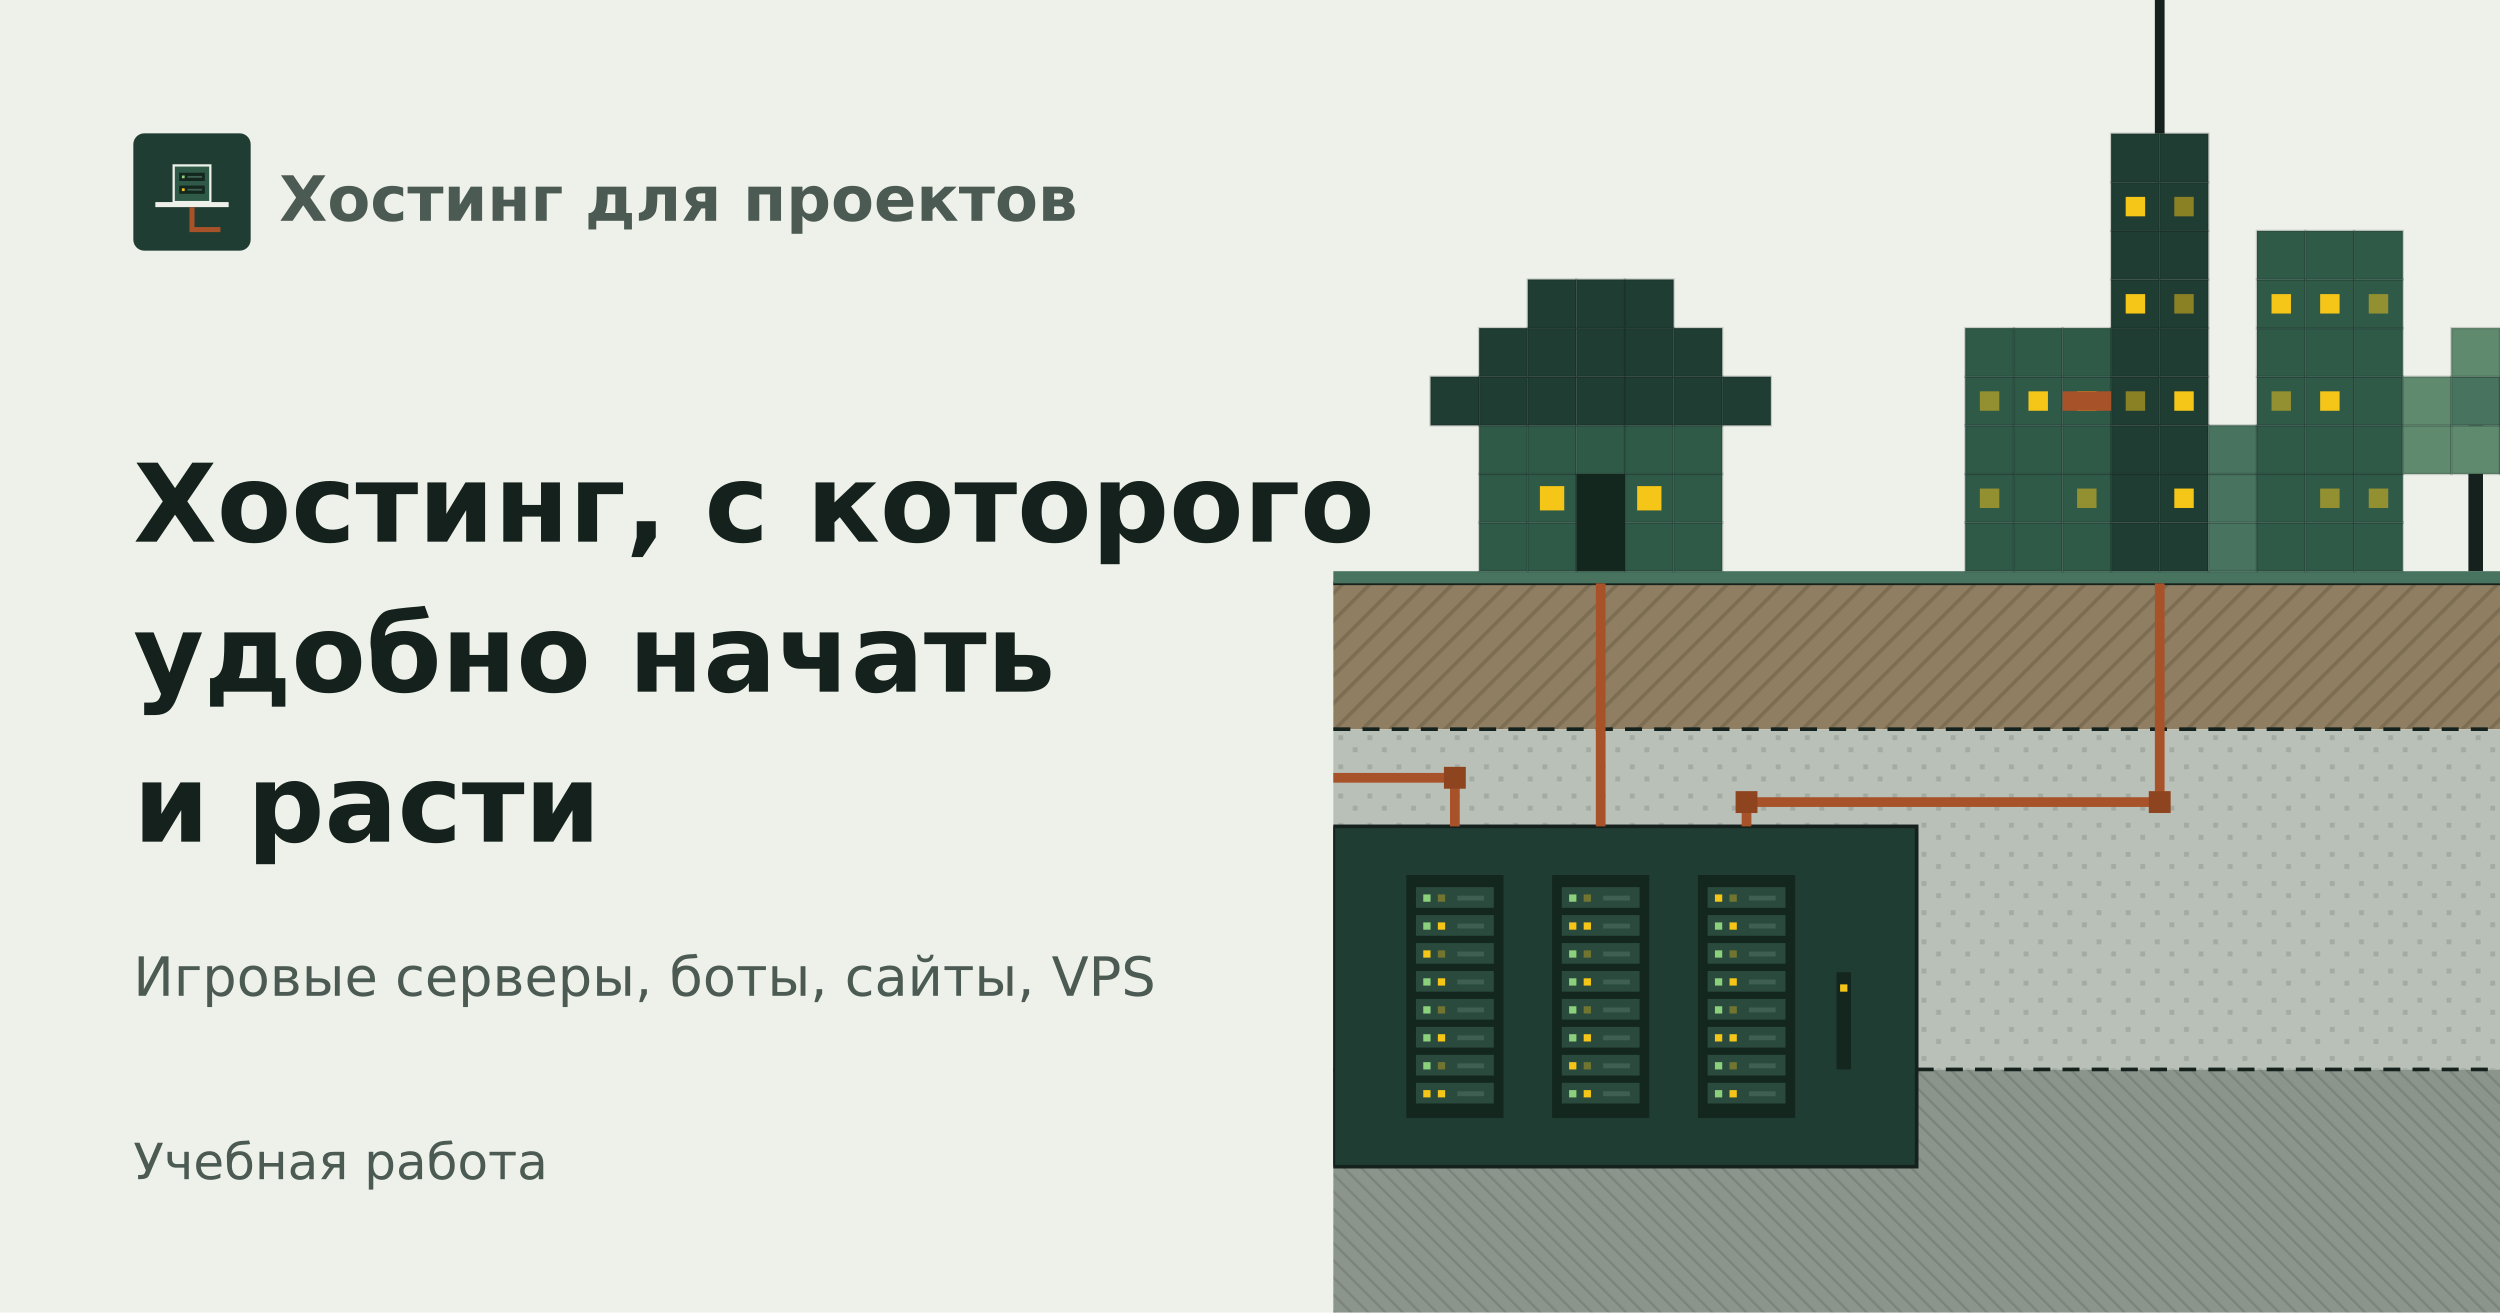
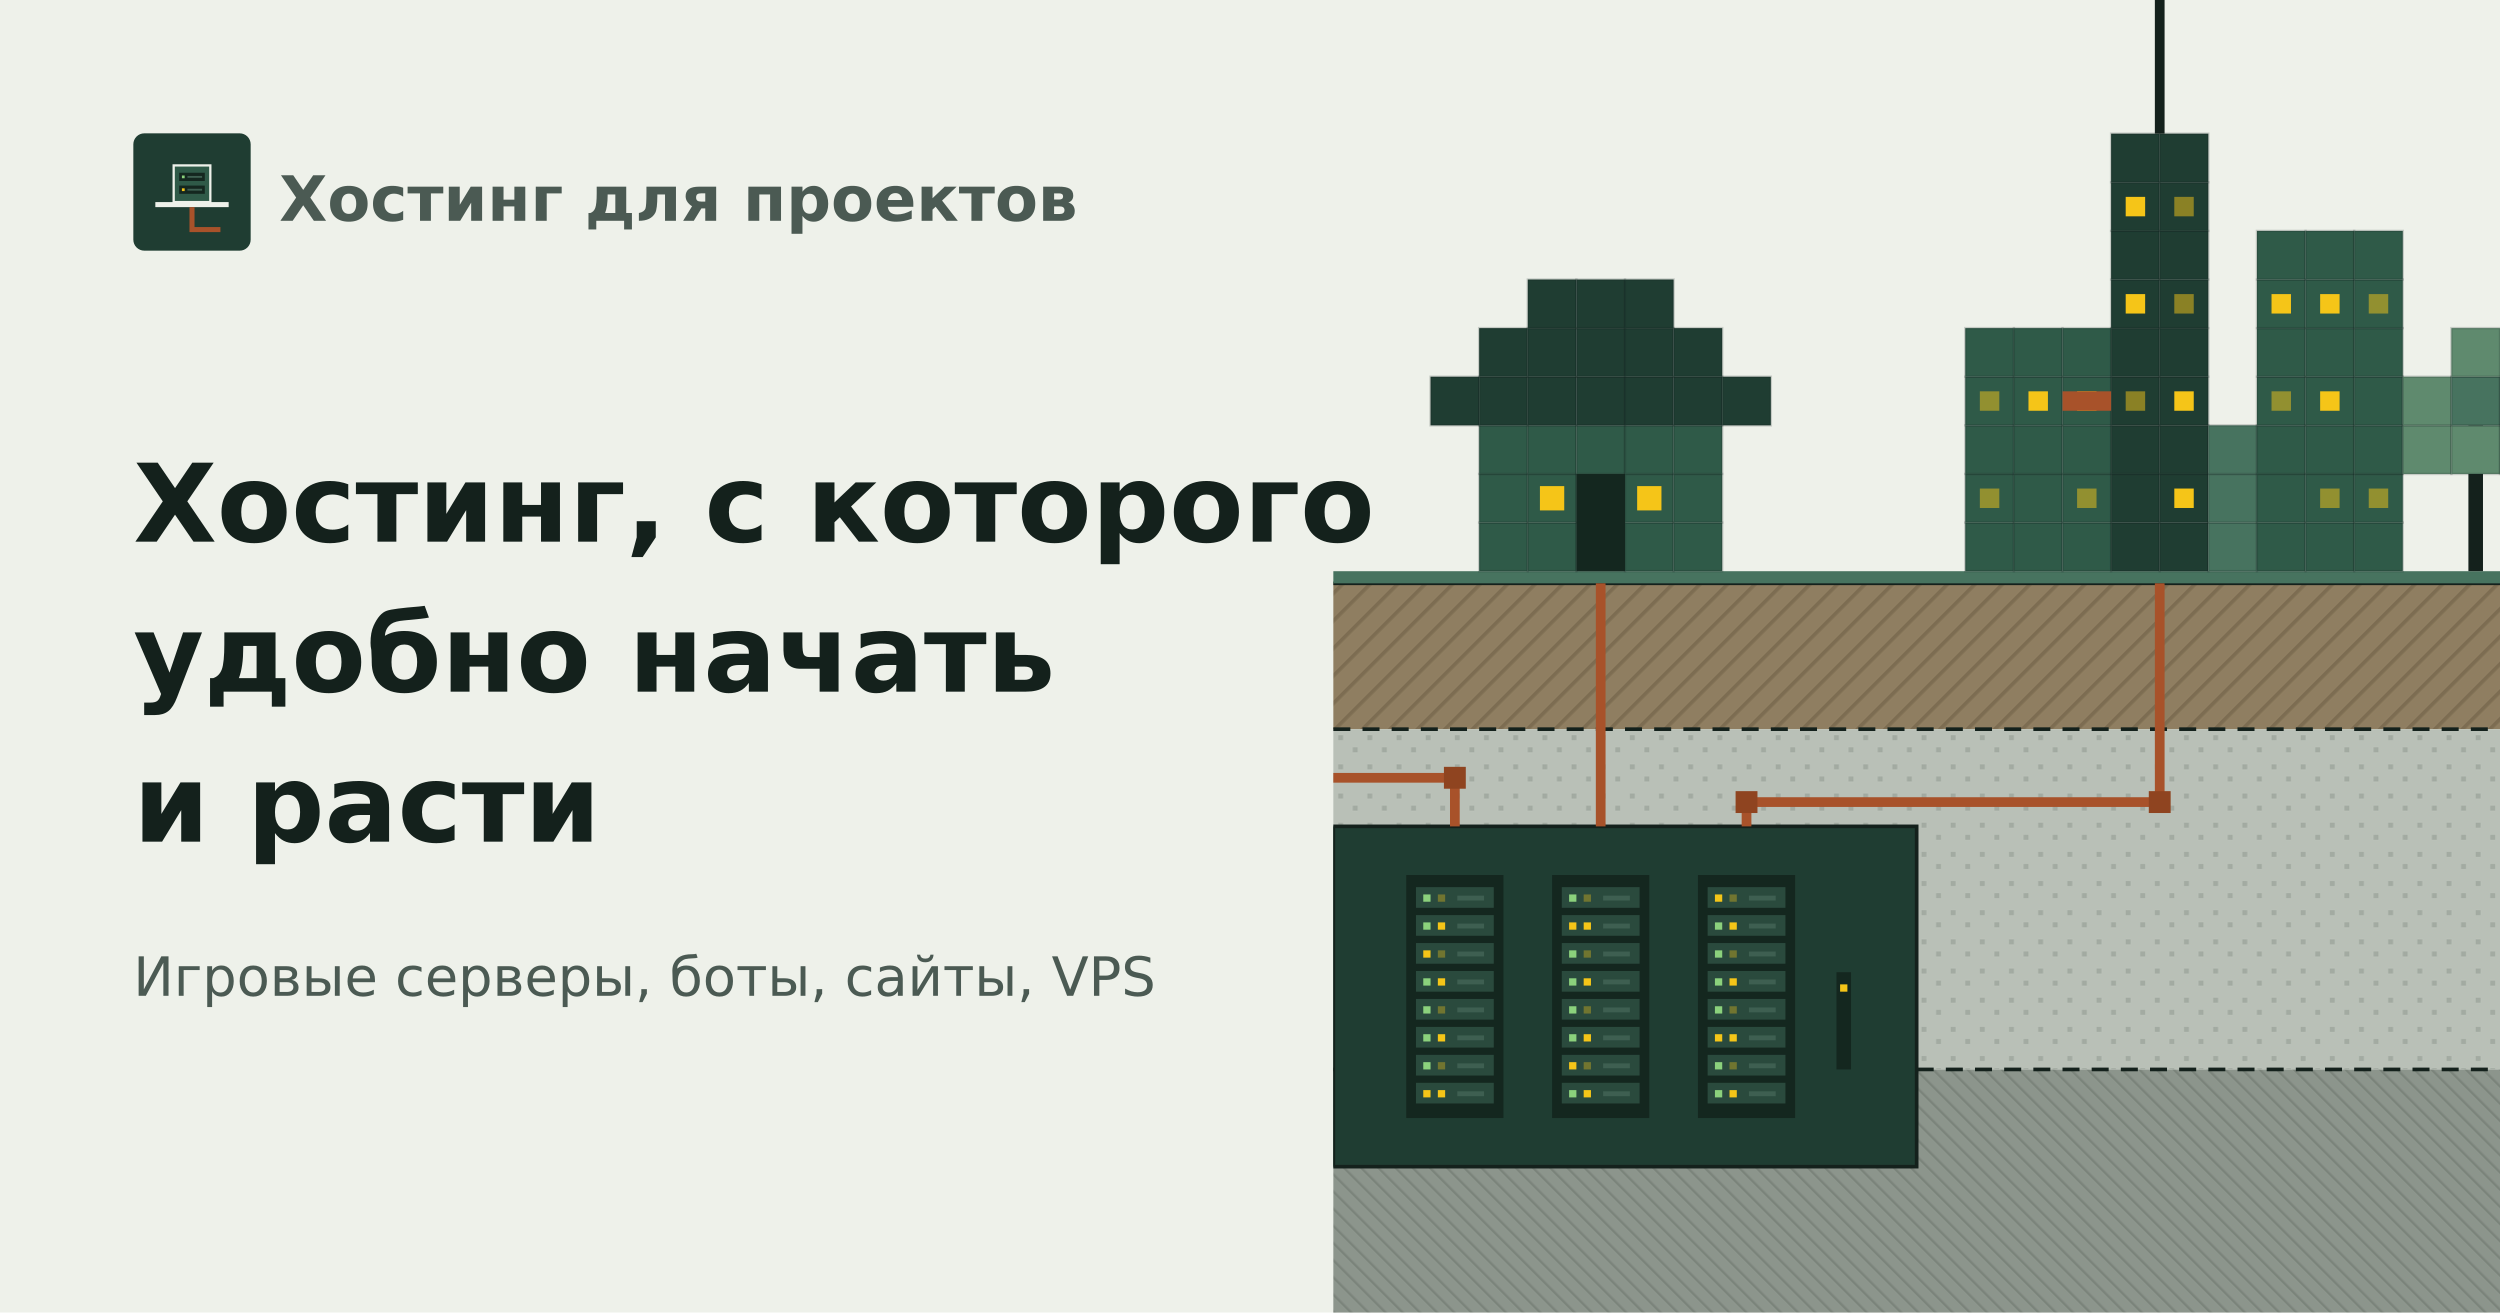
<svg xmlns="http://www.w3.org/2000/svg" width="1200" height="630" viewBox="0 0 1200 630">
  <rect x="0" y="0" width="1200" height="630" rx="0" fill="#EEF1EA" />
  <svg x="640" y="0" width="560" height="630" viewBox="600 0 960 1080" preserveAspectRatio="xMidYMid slice">
    <defs>
      <pattern id="hSoil" width="16" height="16" patternUnits="userSpaceOnUse" patternTransform="rotate(45)">
        <rect width="16" height="16" fill="#8F7E61" />
        <rect width="3" height="16" fill="#7D6D52" />
      </pattern>
      <pattern id="hStone" width="24" height="24" patternUnits="userSpaceOnUse">
        <rect width="24" height="24" fill="#B9C0B7" />
        <rect x="4" y="5" width="4" height="4" fill="#A3ABA2" />
        <rect x="16" y="15" width="4" height="4" fill="#A3ABA2" />
      </pattern>
      <pattern id="hDeep" width="20" height="20" patternUnits="userSpaceOnUse" patternTransform="rotate(-45)">
        <rect width="20" height="20" fill="#8C958C" />
        <rect width="2" height="20" fill="#7C857C" />
        <rect x="10" width="2" height="20" fill="#7C857C" />
      </pattern>
    </defs>
    <rect x="0" y="0" width="1600" height="1120" rx="0" fill="#EEF1EA" />
    <rect x="0" y="480" width="1600" height="120" rx="0" fill="url(#hSoil)" />
    <rect x="0" y="600" width="1600" height="280" rx="0" fill="url(#hStone)" />
    <rect x="0" y="880" width="1600" height="240" rx="0" fill="url(#hDeep)" />
    <g stroke="#14211C" stroke-width="3">
      <line x1="0" x2="1600" y1="480" y2="480" />
      <line x1="0" x2="1600" y1="600" y2="600" stroke-dasharray="14 10" />
      <line x1="0" x2="1600" y1="880" y2="880" stroke-dasharray="14 10" />
    </g>
    <rect x="0" y="470" width="1600" height="10" rx="0" fill="#47735F" />
    <rect x="600" y="680" width="480" height="280" rx="0" fill="#1F3D32" />
    <rect x="600" y="680" width="480" height="280" fill="none" stroke="#14211C" stroke-width="3" />
    <rect x="660" y="720" width="80" height="200" rx="0" fill="#14271F" />
    <rect x="668" y="730" width="64" height="17" rx="0" fill="#2A4A3D" />
    <rect x="674" y="736" width="6" height="6" rx="0" fill="#8BD17C" />
    <rect x="686" y="736" width="6" height="6" rx="0" fill="#F5C518" opacity="0.35" />
    <rect x="702" y="737" width="22" height="4" rx="0" fill="#3E5F51" />
    <rect x="668" y="753" width="64" height="17" rx="0" fill="#2A4A3D" />
    <rect x="674" y="759" width="6" height="6" rx="0" fill="#8BD17C" />
    <rect x="686" y="759" width="6" height="6" rx="0" fill="#F5C518" opacity="1" />
    <rect x="702" y="760" width="22" height="4" rx="0" fill="#3E5F51" />
    <rect x="668" y="776" width="64" height="17" rx="0" fill="#2A4A3D" />
    <rect x="674" y="782" width="6" height="6" rx="0" fill="#F5C518" />
    <rect x="686" y="782" width="6" height="6" rx="0" fill="#F5C518" opacity="0.35" />
    <rect x="702" y="783" width="22" height="4" rx="0" fill="#3E5F51" />
    <rect x="668" y="799" width="64" height="17" rx="0" fill="#2A4A3D" />
    <rect x="674" y="805" width="6" height="6" rx="0" fill="#8BD17C" />
    <rect x="686" y="805" width="6" height="6" rx="0" fill="#F5C518" opacity="1" />
    <rect x="702" y="806" width="22" height="4" rx="0" fill="#3E5F51" />
    <rect x="668" y="822" width="64" height="17" rx="0" fill="#2A4A3D" />
    <rect x="674" y="828" width="6" height="6" rx="0" fill="#8BD17C" />
    <rect x="686" y="828" width="6" height="6" rx="0" fill="#F5C518" opacity="0.35" />
    <rect x="702" y="829" width="22" height="4" rx="0" fill="#3E5F51" />
    <rect x="668" y="845" width="64" height="17" rx="0" fill="#2A4A3D" />
    <rect x="674" y="851" width="6" height="6" rx="0" fill="#8BD17C" />
    <rect x="686" y="851" width="6" height="6" rx="0" fill="#F5C518" opacity="1" />
    <rect x="702" y="852" width="22" height="4" rx="0" fill="#3E5F51" />
    <rect x="668" y="868" width="64" height="17" rx="0" fill="#2A4A3D" />
    <rect x="674" y="874" width="6" height="6" rx="0" fill="#8BD17C" />
    <rect x="686" y="874" width="6" height="6" rx="0" fill="#F5C518" opacity="0.35" />
    <rect x="702" y="875" width="22" height="4" rx="0" fill="#3E5F51" />
    <rect x="668" y="891" width="64" height="17" rx="0" fill="#2A4A3D" />
    <rect x="674" y="897" width="6" height="6" rx="0" fill="#F5C518" />
    <rect x="686" y="897" width="6" height="6" rx="0" fill="#F5C518" opacity="1" />
    <rect x="702" y="898" width="22" height="4" rx="0" fill="#3E5F51" />
    <rect x="780" y="720" width="80" height="200" rx="0" fill="#14271F" />
    <rect x="788" y="730" width="64" height="17" rx="0" fill="#2A4A3D" />
    <rect x="794" y="736" width="6" height="6" rx="0" fill="#8BD17C" />
    <rect x="806" y="736" width="6" height="6" rx="0" fill="#F5C518" opacity="0.35" />
    <rect x="822" y="737" width="22" height="4" rx="0" fill="#3E5F51" />
    <rect x="788" y="753" width="64" height="17" rx="0" fill="#2A4A3D" />
    <rect x="794" y="759" width="6" height="6" rx="0" fill="#F5C518" />
    <rect x="806" y="759" width="6" height="6" rx="0" fill="#F5C518" opacity="1" />
    <rect x="822" y="760" width="22" height="4" rx="0" fill="#3E5F51" />
    <rect x="788" y="776" width="64" height="17" rx="0" fill="#2A4A3D" />
    <rect x="794" y="782" width="6" height="6" rx="0" fill="#8BD17C" />
    <rect x="806" y="782" width="6" height="6" rx="0" fill="#F5C518" opacity="0.35" />
    <rect x="822" y="783" width="22" height="4" rx="0" fill="#3E5F51" />
    <rect x="788" y="799" width="64" height="17" rx="0" fill="#2A4A3D" />
    <rect x="794" y="805" width="6" height="6" rx="0" fill="#8BD17C" />
    <rect x="806" y="805" width="6" height="6" rx="0" fill="#F5C518" opacity="1" />
    <rect x="822" y="806" width="22" height="4" rx="0" fill="#3E5F51" />
    <rect x="788" y="822" width="64" height="17" rx="0" fill="#2A4A3D" />
    <rect x="794" y="828" width="6" height="6" rx="0" fill="#8BD17C" />
    <rect x="806" y="828" width="6" height="6" rx="0" fill="#F5C518" opacity="0.35" />
    <rect x="822" y="829" width="22" height="4" rx="0" fill="#3E5F51" />
    <rect x="788" y="845" width="64" height="17" rx="0" fill="#2A4A3D" />
    <rect x="794" y="851" width="6" height="6" rx="0" fill="#8BD17C" />
    <rect x="806" y="851" width="6" height="6" rx="0" fill="#F5C518" opacity="1" />
    <rect x="822" y="852" width="22" height="4" rx="0" fill="#3E5F51" />
    <rect x="788" y="868" width="64" height="17" rx="0" fill="#2A4A3D" />
    <rect x="794" y="874" width="6" height="6" rx="0" fill="#F5C518" />
    <rect x="806" y="874" width="6" height="6" rx="0" fill="#F5C518" opacity="0.35" />
    <rect x="822" y="875" width="22" height="4" rx="0" fill="#3E5F51" />
    <rect x="788" y="891" width="64" height="17" rx="0" fill="#2A4A3D" />
    <rect x="794" y="897" width="6" height="6" rx="0" fill="#8BD17C" />
    <rect x="806" y="897" width="6" height="6" rx="0" fill="#F5C518" opacity="1" />
    <rect x="822" y="898" width="22" height="4" rx="0" fill="#3E5F51" />
    <rect x="900" y="720" width="80" height="200" rx="0" fill="#14271F" />
    <rect x="908" y="730" width="64" height="17" rx="0" fill="#2A4A3D" />
    <rect x="914" y="736" width="6" height="6" rx="0" fill="#F5C518" />
    <rect x="926" y="736" width="6" height="6" rx="0" fill="#F5C518" opacity="0.35" />
    <rect x="942" y="737" width="22" height="4" rx="0" fill="#3E5F51" />
    <rect x="908" y="753" width="64" height="17" rx="0" fill="#2A4A3D" />
    <rect x="914" y="759" width="6" height="6" rx="0" fill="#8BD17C" />
    <rect x="926" y="759" width="6" height="6" rx="0" fill="#F5C518" opacity="1" />
    <rect x="942" y="760" width="22" height="4" rx="0" fill="#3E5F51" />
    <rect x="908" y="776" width="64" height="17" rx="0" fill="#2A4A3D" />
    <rect x="914" y="782" width="6" height="6" rx="0" fill="#8BD17C" />
    <rect x="926" y="782" width="6" height="6" rx="0" fill="#F5C518" opacity="0.35" />
    <rect x="942" y="783" width="22" height="4" rx="0" fill="#3E5F51" />
    <rect x="908" y="799" width="64" height="17" rx="0" fill="#2A4A3D" />
    <rect x="914" y="805" width="6" height="6" rx="0" fill="#8BD17C" />
    <rect x="926" y="805" width="6" height="6" rx="0" fill="#F5C518" opacity="1" />
    <rect x="942" y="806" width="22" height="4" rx="0" fill="#3E5F51" />
    <rect x="908" y="822" width="64" height="17" rx="0" fill="#2A4A3D" />
    <rect x="914" y="828" width="6" height="6" rx="0" fill="#8BD17C" />
    <rect x="926" y="828" width="6" height="6" rx="0" fill="#F5C518" opacity="0.35" />
    <rect x="942" y="829" width="22" height="4" rx="0" fill="#3E5F51" />
    <rect x="908" y="845" width="64" height="17" rx="0" fill="#2A4A3D" />
    <rect x="914" y="851" width="6" height="6" rx="0" fill="#F5C518" />
    <rect x="926" y="851" width="6" height="6" rx="0" fill="#F5C518" opacity="1" />
    <rect x="942" y="852" width="22" height="4" rx="0" fill="#3E5F51" />
    <rect x="908" y="868" width="64" height="17" rx="0" fill="#2A4A3D" />
    <rect x="914" y="874" width="6" height="6" rx="0" fill="#8BD17C" />
    <rect x="926" y="874" width="6" height="6" rx="0" fill="#F5C518" opacity="0.35" />
    <rect x="942" y="875" width="22" height="4" rx="0" fill="#3E5F51" />
    <rect x="908" y="891" width="64" height="17" rx="0" fill="#2A4A3D" />
    <rect x="914" y="897" width="6" height="6" rx="0" fill="#8BD17C" />
    <rect x="926" y="897" width="6" height="6" rx="0" fill="#F5C518" opacity="1" />
    <rect x="942" y="898" width="22" height="4" rx="0" fill="#3E5F51" />
    <rect x="1014" y="800" width="12" height="80" rx="0" fill="#14271F" />
    <rect x="1017" y="810" width="6" height="6" rx="0" fill="#F5C518" />
    <path d="M700 680 L700 640 L260 640 L260 480" fill="none" stroke="#A8522A" stroke-width="8" />
    <path d="M820 680 L820 480" fill="none" stroke="#A8522A" stroke-width="8" />
    <path d="M940 680 L940 660 L1280 660 L1280 480" fill="none" stroke="#A8522A" stroke-width="8" />
    <rect x="691" y="631" width="18" height="18" rx="0" fill="#8F4420" />
    <rect x="251" y="631" width="18" height="18" rx="0" fill="#8F4420" />
    <rect x="931" y="651" width="18" height="18" rx="0" fill="#8F4420" />
    <rect x="1271" y="651" width="18" height="18" rx="0" fill="#8F4420" />
    <g stroke="#14211C" stroke-width="3">
      <line x1="24" x2="24" y1="480" y2="1120" />
      <line x1="24" x2="50" y1="480" y2="480" />
      <line x1="24" x2="38" y1="520" y2="520" />
      <line x1="24" x2="38" y1="560" y2="560" />
      <line x1="24" x2="38" y1="600" y2="600" />
      <line x1="24" x2="38" y1="640" y2="640" />
      <line x1="24" x2="50" y1="680" y2="680" />
      <line x1="24" x2="38" y1="720" y2="720" />
      <line x1="24" x2="38" y1="760" y2="760" />
      <line x1="24" x2="38" y1="800" y2="800" />
      <line x1="24" x2="38" y1="840" y2="840" />
      <line x1="24" x2="50" y1="880" y2="880" />
      <line x1="24" x2="38" y1="920" y2="920" />
      <line x1="24" x2="38" y1="960" y2="960" />
      <line x1="24" x2="38" y1="1000" y2="1000" />
      <line x1="24" x2="38" y1="1040" y2="1040" />
      <line x1="24" x2="50" y1="1080" y2="1080" />
      <line x1="24" x2="38" y1="1120" y2="1120" />
    </g>
    <rect x="240" y="430" width="40" height="40" rx="0" fill="#1F3D32" />
    <rect x="240" y="430" width="40" height="40" fill="none" stroke="#14211C" stroke-opacity="0.18" stroke-width="2" />
    <rect x="249" y="442" width="6" height="6" rx="0" fill="#8BD17C" />
    <rect x="261" y="442" width="6" height="6" rx="0" fill="#F5C518" />
    <rect x="296" y="310" width="6" height="120" rx="0" fill="#14211C" />
    <path d="M302 310 h58 l-13 19 l13 19 h-58 z" fill="#A8522A" />
    <rect x="720" y="430" width="40" height="40" rx="0" fill="#2F5A48" />
    <rect x="720" y="430" width="40" height="40" fill="none" stroke="#14211C" stroke-opacity="0.18" stroke-width="2" />
    <rect x="720" y="390" width="40" height="40" rx="0" fill="#2F5A48" />
    <rect x="720" y="390" width="40" height="40" fill="none" stroke="#14211C" stroke-opacity="0.18" stroke-width="2" />
    <rect x="720" y="350" width="40" height="40" rx="0" fill="#2F5A48" />
    <rect x="720" y="350" width="40" height="40" fill="none" stroke="#14211C" stroke-opacity="0.18" stroke-width="2" />
    <rect x="760" y="430" width="40" height="40" rx="0" fill="#2F5A48" />
    <rect x="760" y="430" width="40" height="40" fill="none" stroke="#14211C" stroke-opacity="0.18" stroke-width="2" />
    <rect x="760" y="390" width="40" height="40" rx="0" fill="#2F5A48" />
    <rect x="760" y="390" width="40" height="40" fill="none" stroke="#14211C" stroke-opacity="0.18" stroke-width="2" />
    <rect x="760" y="350" width="40" height="40" rx="0" fill="#2F5A48" />
    <rect x="760" y="350" width="40" height="40" fill="none" stroke="#14211C" stroke-opacity="0.18" stroke-width="2" />
    <rect x="800" y="430" width="40" height="40" rx="0" fill="#2F5A48" />
    <rect x="800" y="430" width="40" height="40" fill="none" stroke="#14211C" stroke-opacity="0.18" stroke-width="2" />
    <rect x="800" y="390" width="40" height="40" rx="0" fill="#2F5A48" />
    <rect x="800" y="390" width="40" height="40" fill="none" stroke="#14211C" stroke-opacity="0.18" stroke-width="2" />
    <rect x="800" y="350" width="40" height="40" rx="0" fill="#2F5A48" />
    <rect x="800" y="350" width="40" height="40" fill="none" stroke="#14211C" stroke-opacity="0.18" stroke-width="2" />
    <rect x="840" y="430" width="40" height="40" rx="0" fill="#2F5A48" />
    <rect x="840" y="430" width="40" height="40" fill="none" stroke="#14211C" stroke-opacity="0.18" stroke-width="2" />
    <rect x="840" y="390" width="40" height="40" rx="0" fill="#2F5A48" />
    <rect x="840" y="390" width="40" height="40" fill="none" stroke="#14211C" stroke-opacity="0.18" stroke-width="2" />
    <rect x="840" y="350" width="40" height="40" rx="0" fill="#2F5A48" />
    <rect x="840" y="350" width="40" height="40" fill="none" stroke="#14211C" stroke-opacity="0.18" stroke-width="2" />
    <rect x="880" y="430" width="40" height="40" rx="0" fill="#2F5A48" />
    <rect x="880" y="430" width="40" height="40" fill="none" stroke="#14211C" stroke-opacity="0.18" stroke-width="2" />
    <rect x="880" y="390" width="40" height="40" rx="0" fill="#2F5A48" />
    <rect x="880" y="390" width="40" height="40" fill="none" stroke="#14211C" stroke-opacity="0.18" stroke-width="2" />
    <rect x="880" y="350" width="40" height="40" rx="0" fill="#2F5A48" />
    <rect x="880" y="350" width="40" height="40" fill="none" stroke="#14211C" stroke-opacity="0.18" stroke-width="2" />
    <rect x="680" y="310" width="40" height="40" rx="0" fill="#1F3D32" />
    <rect x="680" y="310" width="40" height="40" fill="none" stroke="#14211C" stroke-opacity="0.18" stroke-width="2" />
    <rect x="720" y="310" width="40" height="40" rx="0" fill="#1F3D32" />
    <rect x="720" y="310" width="40" height="40" fill="none" stroke="#14211C" stroke-opacity="0.18" stroke-width="2" />
    <rect x="760" y="310" width="40" height="40" rx="0" fill="#1F3D32" />
    <rect x="760" y="310" width="40" height="40" fill="none" stroke="#14211C" stroke-opacity="0.18" stroke-width="2" />
    <rect x="800" y="310" width="40" height="40" rx="0" fill="#1F3D32" />
    <rect x="800" y="310" width="40" height="40" fill="none" stroke="#14211C" stroke-opacity="0.18" stroke-width="2" />
    <rect x="840" y="310" width="40" height="40" rx="0" fill="#1F3D32" />
    <rect x="840" y="310" width="40" height="40" fill="none" stroke="#14211C" stroke-opacity="0.18" stroke-width="2" />
    <rect x="880" y="310" width="40" height="40" rx="0" fill="#1F3D32" />
    <rect x="880" y="310" width="40" height="40" fill="none" stroke="#14211C" stroke-opacity="0.18" stroke-width="2" />
    <rect x="920" y="310" width="40" height="40" rx="0" fill="#1F3D32" />
    <rect x="920" y="310" width="40" height="40" fill="none" stroke="#14211C" stroke-opacity="0.18" stroke-width="2" />
    <rect x="720" y="270" width="40" height="40" rx="0" fill="#1F3D32" />
    <rect x="720" y="270" width="40" height="40" fill="none" stroke="#14211C" stroke-opacity="0.18" stroke-width="2" />
    <rect x="760" y="270" width="40" height="40" rx="0" fill="#1F3D32" />
    <rect x="760" y="270" width="40" height="40" fill="none" stroke="#14211C" stroke-opacity="0.18" stroke-width="2" />
    <rect x="800" y="270" width="40" height="40" rx="0" fill="#1F3D32" />
    <rect x="800" y="270" width="40" height="40" fill="none" stroke="#14211C" stroke-opacity="0.18" stroke-width="2" />
    <rect x="840" y="270" width="40" height="40" rx="0" fill="#1F3D32" />
    <rect x="840" y="270" width="40" height="40" fill="none" stroke="#14211C" stroke-opacity="0.18" stroke-width="2" />
    <rect x="880" y="270" width="40" height="40" rx="0" fill="#1F3D32" />
    <rect x="880" y="270" width="40" height="40" fill="none" stroke="#14211C" stroke-opacity="0.18" stroke-width="2" />
    <rect x="760" y="230" width="40" height="40" rx="0" fill="#1F3D32" />
    <rect x="760" y="230" width="40" height="40" fill="none" stroke="#14211C" stroke-opacity="0.18" stroke-width="2" />
    <rect x="800" y="230" width="40" height="40" rx="0" fill="#1F3D32" />
    <rect x="800" y="230" width="40" height="40" fill="none" stroke="#14211C" stroke-opacity="0.18" stroke-width="2" />
    <rect x="840" y="230" width="40" height="40" rx="0" fill="#1F3D32" />
    <rect x="840" y="230" width="40" height="40" fill="none" stroke="#14211C" stroke-opacity="0.18" stroke-width="2" />
    <rect x="800" y="390" width="40" height="80" rx="0" fill="#14271F" />
    <rect x="770" y="400" width="20" height="20" rx="0" fill="#F5C518" />
    <rect x="850" y="400" width="20" height="20" rx="0" fill="#F5C518" />
    <rect x="1120" y="430" width="40" height="40" rx="0" fill="#2F5A48" />
    <rect x="1120" y="430" width="40" height="40" fill="none" stroke="#14211C" stroke-opacity="0.18" stroke-width="2" />
    <rect x="1120" y="390" width="40" height="40" rx="0" fill="#2F5A48" />
    <rect x="1120" y="390" width="40" height="40" fill="none" stroke="#14211C" stroke-opacity="0.18" stroke-width="2" />
    <rect x="1120" y="350" width="40" height="40" rx="0" fill="#2F5A48" />
    <rect x="1120" y="350" width="40" height="40" fill="none" stroke="#14211C" stroke-opacity="0.18" stroke-width="2" />
    <rect x="1120" y="310" width="40" height="40" rx="0" fill="#2F5A48" />
    <rect x="1120" y="310" width="40" height="40" fill="none" stroke="#14211C" stroke-opacity="0.18" stroke-width="2" />
    <rect x="1120" y="270" width="40" height="40" rx="0" fill="#2F5A48" />
    <rect x="1120" y="270" width="40" height="40" fill="none" stroke="#14211C" stroke-opacity="0.18" stroke-width="2" />
    <rect x="1160" y="430" width="40" height="40" rx="0" fill="#2F5A48" />
    <rect x="1160" y="430" width="40" height="40" fill="none" stroke="#14211C" stroke-opacity="0.18" stroke-width="2" />
    <rect x="1160" y="390" width="40" height="40" rx="0" fill="#2F5A48" />
    <rect x="1160" y="390" width="40" height="40" fill="none" stroke="#14211C" stroke-opacity="0.18" stroke-width="2" />
    <rect x="1160" y="350" width="40" height="40" rx="0" fill="#2F5A48" />
    <rect x="1160" y="350" width="40" height="40" fill="none" stroke="#14211C" stroke-opacity="0.18" stroke-width="2" />
    <rect x="1160" y="310" width="40" height="40" rx="0" fill="#2F5A48" />
    <rect x="1160" y="310" width="40" height="40" fill="none" stroke="#14211C" stroke-opacity="0.18" stroke-width="2" />
    <rect x="1160" y="270" width="40" height="40" rx="0" fill="#2F5A48" />
    <rect x="1160" y="270" width="40" height="40" fill="none" stroke="#14211C" stroke-opacity="0.18" stroke-width="2" />
    <rect x="1200" y="430" width="40" height="40" rx="0" fill="#2F5A48" />
    <rect x="1200" y="430" width="40" height="40" fill="none" stroke="#14211C" stroke-opacity="0.18" stroke-width="2" />
    <rect x="1200" y="390" width="40" height="40" rx="0" fill="#2F5A48" />
    <rect x="1200" y="390" width="40" height="40" fill="none" stroke="#14211C" stroke-opacity="0.18" stroke-width="2" />
    <rect x="1200" y="350" width="40" height="40" rx="0" fill="#2F5A48" />
    <rect x="1200" y="350" width="40" height="40" fill="none" stroke="#14211C" stroke-opacity="0.18" stroke-width="2" />
    <rect x="1200" y="310" width="40" height="40" rx="0" fill="#2F5A48" />
    <rect x="1200" y="310" width="40" height="40" fill="none" stroke="#14211C" stroke-opacity="0.18" stroke-width="2" />
    <rect x="1200" y="270" width="40" height="40" rx="0" fill="#2F5A48" />
    <rect x="1200" y="270" width="40" height="40" fill="none" stroke="#14211C" stroke-opacity="0.18" stroke-width="2" />
    <rect x="1132" y="402" width="16" height="16" rx="0" fill="#F5C518" opacity="0.5" />
    <rect x="1132" y="322" width="16" height="16" rx="0" fill="#F5C518" opacity="0.5" />
    <rect x="1172" y="322" width="16" height="16" rx="0" fill="#F5C518" opacity="1" />
    <rect x="1212" y="402" width="16" height="16" rx="0" fill="#F5C518" opacity="0.5" />
    <rect x="1212" y="322" width="16" height="16" rx="0" fill="#F5C518" opacity="1" />
    <rect x="1240" y="430" width="40" height="40" rx="0" fill="#1F3D32" />
    <rect x="1240" y="430" width="40" height="40" fill="none" stroke="#14211C" stroke-opacity="0.18" stroke-width="2" />
    <rect x="1240" y="390" width="40" height="40" rx="0" fill="#1F3D32" />
    <rect x="1240" y="390" width="40" height="40" fill="none" stroke="#14211C" stroke-opacity="0.18" stroke-width="2" />
    <rect x="1240" y="350" width="40" height="40" rx="0" fill="#1F3D32" />
    <rect x="1240" y="350" width="40" height="40" fill="none" stroke="#14211C" stroke-opacity="0.18" stroke-width="2" />
    <rect x="1240" y="310" width="40" height="40" rx="0" fill="#1F3D32" />
    <rect x="1240" y="310" width="40" height="40" fill="none" stroke="#14211C" stroke-opacity="0.18" stroke-width="2" />
    <rect x="1240" y="270" width="40" height="40" rx="0" fill="#1F3D32" />
    <rect x="1240" y="270" width="40" height="40" fill="none" stroke="#14211C" stroke-opacity="0.18" stroke-width="2" />
    <rect x="1240" y="230" width="40" height="40" rx="0" fill="#1F3D32" />
    <rect x="1240" y="230" width="40" height="40" fill="none" stroke="#14211C" stroke-opacity="0.18" stroke-width="2" />
    <rect x="1240" y="190" width="40" height="40" rx="0" fill="#1F3D32" />
    <rect x="1240" y="190" width="40" height="40" fill="none" stroke="#14211C" stroke-opacity="0.18" stroke-width="2" />
    <rect x="1240" y="150" width="40" height="40" rx="0" fill="#1F3D32" />
    <rect x="1240" y="150" width="40" height="40" fill="none" stroke="#14211C" stroke-opacity="0.18" stroke-width="2" />
    <rect x="1240" y="110" width="40" height="40" rx="0" fill="#1F3D32" />
    <rect x="1240" y="110" width="40" height="40" fill="none" stroke="#14211C" stroke-opacity="0.18" stroke-width="2" />
    <rect x="1280" y="430" width="40" height="40" rx="0" fill="#1F3D32" />
    <rect x="1280" y="430" width="40" height="40" fill="none" stroke="#14211C" stroke-opacity="0.18" stroke-width="2" />
    <rect x="1280" y="390" width="40" height="40" rx="0" fill="#1F3D32" />
    <rect x="1280" y="390" width="40" height="40" fill="none" stroke="#14211C" stroke-opacity="0.18" stroke-width="2" />
    <rect x="1280" y="350" width="40" height="40" rx="0" fill="#1F3D32" />
    <rect x="1280" y="350" width="40" height="40" fill="none" stroke="#14211C" stroke-opacity="0.18" stroke-width="2" />
    <rect x="1280" y="310" width="40" height="40" rx="0" fill="#1F3D32" />
    <rect x="1280" y="310" width="40" height="40" fill="none" stroke="#14211C" stroke-opacity="0.18" stroke-width="2" />
    <rect x="1280" y="270" width="40" height="40" rx="0" fill="#1F3D32" />
    <rect x="1280" y="270" width="40" height="40" fill="none" stroke="#14211C" stroke-opacity="0.18" stroke-width="2" />
    <rect x="1280" y="230" width="40" height="40" rx="0" fill="#1F3D32" />
    <rect x="1280" y="230" width="40" height="40" fill="none" stroke="#14211C" stroke-opacity="0.18" stroke-width="2" />
    <rect x="1280" y="190" width="40" height="40" rx="0" fill="#1F3D32" />
    <rect x="1280" y="190" width="40" height="40" fill="none" stroke="#14211C" stroke-opacity="0.18" stroke-width="2" />
    <rect x="1280" y="150" width="40" height="40" rx="0" fill="#1F3D32" />
    <rect x="1280" y="150" width="40" height="40" fill="none" stroke="#14211C" stroke-opacity="0.18" stroke-width="2" />
    <rect x="1280" y="110" width="40" height="40" rx="0" fill="#1F3D32" />
    <rect x="1280" y="110" width="40" height="40" fill="none" stroke="#14211C" stroke-opacity="0.18" stroke-width="2" />
    <rect x="1252" y="322" width="16" height="16" rx="0" fill="#F5C518" opacity="0.5" />
    <rect x="1252" y="242" width="16" height="16" rx="0" fill="#F5C518" opacity="1" />
    <rect x="1252" y="162" width="16" height="16" rx="0" fill="#F5C518" opacity="1" />
    <rect x="1292" y="402" width="16" height="16" rx="0" fill="#F5C518" opacity="1" />
    <rect x="1292" y="322" width="16" height="16" rx="0" fill="#F5C518" opacity="1" />
    <rect x="1292" y="242" width="16" height="16" rx="0" fill="#F5C518" opacity="0.5" />
    <rect x="1292" y="162" width="16" height="16" rx="0" fill="#F5C518" opacity="0.5" />
    <rect x="1320" y="430" width="40" height="40" rx="0" fill="#47735F" />
    <rect x="1320" y="430" width="40" height="40" fill="none" stroke="#14211C" stroke-opacity="0.18" stroke-width="2" />
    <rect x="1320" y="390" width="40" height="40" rx="0" fill="#47735F" />
    <rect x="1320" y="390" width="40" height="40" fill="none" stroke="#14211C" stroke-opacity="0.18" stroke-width="2" />
    <rect x="1320" y="350" width="40" height="40" rx="0" fill="#47735F" />
    <rect x="1320" y="350" width="40" height="40" fill="none" stroke="#14211C" stroke-opacity="0.18" stroke-width="2" />
    <rect x="1360" y="430" width="40" height="40" rx="0" fill="#2F5A48" />
    <rect x="1360" y="430" width="40" height="40" fill="none" stroke="#14211C" stroke-opacity="0.18" stroke-width="2" />
    <rect x="1360" y="390" width="40" height="40" rx="0" fill="#2F5A48" />
    <rect x="1360" y="390" width="40" height="40" fill="none" stroke="#14211C" stroke-opacity="0.18" stroke-width="2" />
    <rect x="1360" y="350" width="40" height="40" rx="0" fill="#2F5A48" />
    <rect x="1360" y="350" width="40" height="40" fill="none" stroke="#14211C" stroke-opacity="0.18" stroke-width="2" />
    <rect x="1360" y="310" width="40" height="40" rx="0" fill="#2F5A48" />
    <rect x="1360" y="310" width="40" height="40" fill="none" stroke="#14211C" stroke-opacity="0.18" stroke-width="2" />
    <rect x="1360" y="270" width="40" height="40" rx="0" fill="#2F5A48" />
    <rect x="1360" y="270" width="40" height="40" fill="none" stroke="#14211C" stroke-opacity="0.18" stroke-width="2" />
    <rect x="1360" y="230" width="40" height="40" rx="0" fill="#2F5A48" />
    <rect x="1360" y="230" width="40" height="40" fill="none" stroke="#14211C" stroke-opacity="0.18" stroke-width="2" />
    <rect x="1360" y="190" width="40" height="40" rx="0" fill="#2F5A48" />
    <rect x="1360" y="190" width="40" height="40" fill="none" stroke="#14211C" stroke-opacity="0.18" stroke-width="2" />
    <rect x="1400" y="430" width="40" height="40" rx="0" fill="#2F5A48" />
    <rect x="1400" y="430" width="40" height="40" fill="none" stroke="#14211C" stroke-opacity="0.18" stroke-width="2" />
    <rect x="1400" y="390" width="40" height="40" rx="0" fill="#2F5A48" />
    <rect x="1400" y="390" width="40" height="40" fill="none" stroke="#14211C" stroke-opacity="0.18" stroke-width="2" />
    <rect x="1400" y="350" width="40" height="40" rx="0" fill="#2F5A48" />
    <rect x="1400" y="350" width="40" height="40" fill="none" stroke="#14211C" stroke-opacity="0.18" stroke-width="2" />
    <rect x="1400" y="310" width="40" height="40" rx="0" fill="#2F5A48" />
    <rect x="1400" y="310" width="40" height="40" fill="none" stroke="#14211C" stroke-opacity="0.18" stroke-width="2" />
    <rect x="1400" y="270" width="40" height="40" rx="0" fill="#2F5A48" />
    <rect x="1400" y="270" width="40" height="40" fill="none" stroke="#14211C" stroke-opacity="0.18" stroke-width="2" />
    <rect x="1400" y="230" width="40" height="40" rx="0" fill="#2F5A48" />
    <rect x="1400" y="230" width="40" height="40" fill="none" stroke="#14211C" stroke-opacity="0.18" stroke-width="2" />
    <rect x="1400" y="190" width="40" height="40" rx="0" fill="#2F5A48" />
    <rect x="1400" y="190" width="40" height="40" fill="none" stroke="#14211C" stroke-opacity="0.18" stroke-width="2" />
    <rect x="1440" y="430" width="40" height="40" rx="0" fill="#2F5A48" />
    <rect x="1440" y="430" width="40" height="40" fill="none" stroke="#14211C" stroke-opacity="0.18" stroke-width="2" />
    <rect x="1440" y="390" width="40" height="40" rx="0" fill="#2F5A48" />
    <rect x="1440" y="390" width="40" height="40" fill="none" stroke="#14211C" stroke-opacity="0.18" stroke-width="2" />
    <rect x="1440" y="350" width="40" height="40" rx="0" fill="#2F5A48" />
    <rect x="1440" y="350" width="40" height="40" fill="none" stroke="#14211C" stroke-opacity="0.18" stroke-width="2" />
    <rect x="1440" y="310" width="40" height="40" rx="0" fill="#2F5A48" />
    <rect x="1440" y="310" width="40" height="40" fill="none" stroke="#14211C" stroke-opacity="0.18" stroke-width="2" />
    <rect x="1440" y="270" width="40" height="40" rx="0" fill="#2F5A48" />
    <rect x="1440" y="270" width="40" height="40" fill="none" stroke="#14211C" stroke-opacity="0.18" stroke-width="2" />
    <rect x="1440" y="230" width="40" height="40" rx="0" fill="#2F5A48" />
    <rect x="1440" y="230" width="40" height="40" fill="none" stroke="#14211C" stroke-opacity="0.18" stroke-width="2" />
    <rect x="1440" y="190" width="40" height="40" rx="0" fill="#2F5A48" />
    <rect x="1440" y="190" width="40" height="40" fill="none" stroke="#14211C" stroke-opacity="0.18" stroke-width="2" />
    <rect x="1372" y="322" width="16" height="16" rx="0" fill="#F5C518" opacity="0.5" />
    <rect x="1372" y="242" width="16" height="16" rx="0" fill="#F5C518" opacity="1" />
    <rect x="1412" y="402" width="16" height="16" rx="0" fill="#F5C518" opacity="0.5" />
    <rect x="1412" y="322" width="16" height="16" rx="0" fill="#F5C518" opacity="1" />
    <rect x="1412" y="242" width="16" height="16" rx="0" fill="#F5C518" opacity="1" />
    <rect x="1452" y="402" width="16" height="16" rx="0" fill="#F5C518" opacity="0.5" />
    <rect x="1452" y="242" width="16" height="16" rx="0" fill="#F5C518" opacity="0.5" />
    <rect x="1200" y="322" width="40" height="16" rx="0" fill="#A8522A" />
    <rect x="1276" y="-10" width="8" height="120" rx="0" fill="#14211C" />
    <rect x="1270" y="-22" width="20" height="14" rx="0" fill="#F5C518" />
    <rect x="494" y="350" width="12" height="120" rx="0" fill="#14211C" />
    <rect x="440" y="350" width="40" height="40" rx="0" fill="#5F8A6E" />
    <rect x="440" y="350" width="40" height="40" fill="none" stroke="#14211C" stroke-opacity="0.18" stroke-width="2" />
    <rect x="440" y="310" width="40" height="40" rx="0" fill="#5F8A6E" />
    <rect x="440" y="310" width="40" height="40" fill="none" stroke="#14211C" stroke-opacity="0.18" stroke-width="2" />
    <rect x="480" y="350" width="40" height="40" rx="0" fill="#5F8A6E" />
    <rect x="480" y="350" width="40" height="40" fill="none" stroke="#14211C" stroke-opacity="0.18" stroke-width="2" />
    <rect x="480" y="310" width="40" height="40" rx="0" fill="#47735F" />
    <rect x="480" y="310" width="40" height="40" fill="none" stroke="#14211C" stroke-opacity="0.18" stroke-width="2" />
    <rect x="480" y="270" width="40" height="40" rx="0" fill="#5F8A6E" />
    <rect x="480" y="270" width="40" height="40" fill="none" stroke="#14211C" stroke-opacity="0.18" stroke-width="2" />
    <rect x="520" y="350" width="40" height="40" rx="0" fill="#5F8A6E" />
    <rect x="520" y="350" width="40" height="40" fill="none" stroke="#14211C" stroke-opacity="0.18" stroke-width="2" />
    <rect x="520" y="310" width="40" height="40" rx="0" fill="#5F8A6E" />
    <rect x="520" y="310" width="40" height="40" fill="none" stroke="#14211C" stroke-opacity="0.18" stroke-width="2" />
    <rect x="1534" y="350" width="12" height="120" rx="0" fill="#14211C" />
    <rect x="1480" y="350" width="40" height="40" rx="0" fill="#5F8A6E" />
    <rect x="1480" y="350" width="40" height="40" fill="none" stroke="#14211C" stroke-opacity="0.18" stroke-width="2" />
    <rect x="1480" y="310" width="40" height="40" rx="0" fill="#5F8A6E" />
    <rect x="1480" y="310" width="40" height="40" fill="none" stroke="#14211C" stroke-opacity="0.18" stroke-width="2" />
    <rect x="1520" y="350" width="40" height="40" rx="0" fill="#5F8A6E" />
    <rect x="1520" y="350" width="40" height="40" fill="none" stroke="#14211C" stroke-opacity="0.18" stroke-width="2" />
    <rect x="1520" y="310" width="40" height="40" rx="0" fill="#47735F" />
    <rect x="1520" y="310" width="40" height="40" fill="none" stroke="#14211C" stroke-opacity="0.18" stroke-width="2" />
    <rect x="1520" y="270" width="40" height="40" rx="0" fill="#5F8A6E" />
    <rect x="1520" y="270" width="40" height="40" fill="none" stroke="#14211C" stroke-opacity="0.18" stroke-width="2" />
    <rect x="1560" y="350" width="40" height="40" rx="0" fill="#5F8A6E" />
    <rect x="1560" y="350" width="40" height="40" fill="none" stroke="#14211C" stroke-opacity="0.18" stroke-width="2" />
    <rect x="1560" y="310" width="40" height="40" rx="0" fill="#5F8A6E" />
    <rect x="1560" y="310" width="40" height="40" fill="none" stroke="#14211C" stroke-opacity="0.18" stroke-width="2" />
    <rect x="94" y="350" width="12" height="120" rx="0" fill="#14211C" />
    <rect x="40" y="350" width="40" height="40" rx="0" fill="#5F8A6E" />
    <rect x="40" y="350" width="40" height="40" fill="none" stroke="#14211C" stroke-opacity="0.18" stroke-width="2" />
    <rect x="40" y="310" width="40" height="40" rx="0" fill="#5F8A6E" />
    <rect x="40" y="310" width="40" height="40" fill="none" stroke="#14211C" stroke-opacity="0.18" stroke-width="2" />
    <rect x="80" y="350" width="40" height="40" rx="0" fill="#5F8A6E" />
    <rect x="80" y="350" width="40" height="40" fill="none" stroke="#14211C" stroke-opacity="0.18" stroke-width="2" />
    <rect x="80" y="310" width="40" height="40" rx="0" fill="#47735F" />
    <rect x="80" y="310" width="40" height="40" fill="none" stroke="#14211C" stroke-opacity="0.18" stroke-width="2" />
    <rect x="80" y="270" width="40" height="40" rx="0" fill="#5F8A6E" />
    <rect x="80" y="270" width="40" height="40" fill="none" stroke="#14211C" stroke-opacity="0.18" stroke-width="2" />
    <rect x="120" y="350" width="40" height="40" rx="0" fill="#5F8A6E" />
    <rect x="120" y="350" width="40" height="40" fill="none" stroke="#14211C" stroke-opacity="0.18" stroke-width="2" />
    <rect x="120" y="310" width="40" height="40" rx="0" fill="#5F8A6E" />
    <rect x="120" y="310" width="40" height="40" fill="none" stroke="#14211C" stroke-opacity="0.18" stroke-width="2" />
  </svg>
  <g transform="translate(64 64) scale(0.11)">
    <rect x="0" y="0" width="512" height="512" rx="48" fill="#1F3D32" />
    <rect x="96" y="300" width="320" height="22" rx="0" fill="#EEF1EA" />
    <rect x="176" y="140" width="160" height="160" rx="0" fill="#2F5A48" />
    <rect x="176" y="140" width="160" height="160" fill="none" stroke="#EEF1EA" stroke-width="10" />
    <rect x="200" y="172" width="112" height="36" rx="0" fill="#14271F" />
    <rect x="212" y="184" width="12" height="12" rx="0" fill="#8BD17C" />
    <rect x="236" y="186" width="64" height="8" rx="0" fill="#3E5F51" />
    <rect x="200" y="228" width="112" height="36" rx="0" fill="#14271F" />
    <rect x="212" y="240" width="12" height="12" rx="0" fill="#F5C518" />
    <rect x="236" y="242" width="64" height="8" rx="0" fill="#3E5F51" />
    <path d="M256 322 V420 H380" fill="none" stroke="#A8522A" stroke-width="22" />
  </g>
  <text x="134" y="106" font-family="'Golos Text', 'DejaVu Sans', Arial, sans-serif" font-size="30" font-weight="600" fill="#4B5A53">Хостинг для проектов</text>
  <text x="64" y="260" font-family="'Golos Text', 'DejaVu Sans', Arial, sans-serif" font-size="52" font-weight="700" fill="#14211C">Хостинг, с которого</text>
  <text x="64" y="332" font-family="'Golos Text', 'DejaVu Sans', Arial, sans-serif" font-size="52" font-weight="700" fill="#14211C">удобно начать</text>
  <text x="64" y="404" font-family="'Golos Text', 'DejaVu Sans', Arial, sans-serif" font-size="52" font-weight="700" fill="#14211C">и расти</text>
  <text x="64" y="478" font-family="'Golos Text', 'DejaVu Sans', Arial, sans-serif" font-size="26" font-weight="400" fill="#4B5A53">Игровые серверы, боты, сайты, VPS</text>
-   <text x="64" y="566" font-family="'Golos Text', 'DejaVu Sans', Arial, sans-serif" font-size="24" font-weight="400" fill="#4B5A53">Учебная работа</text>
</svg>
